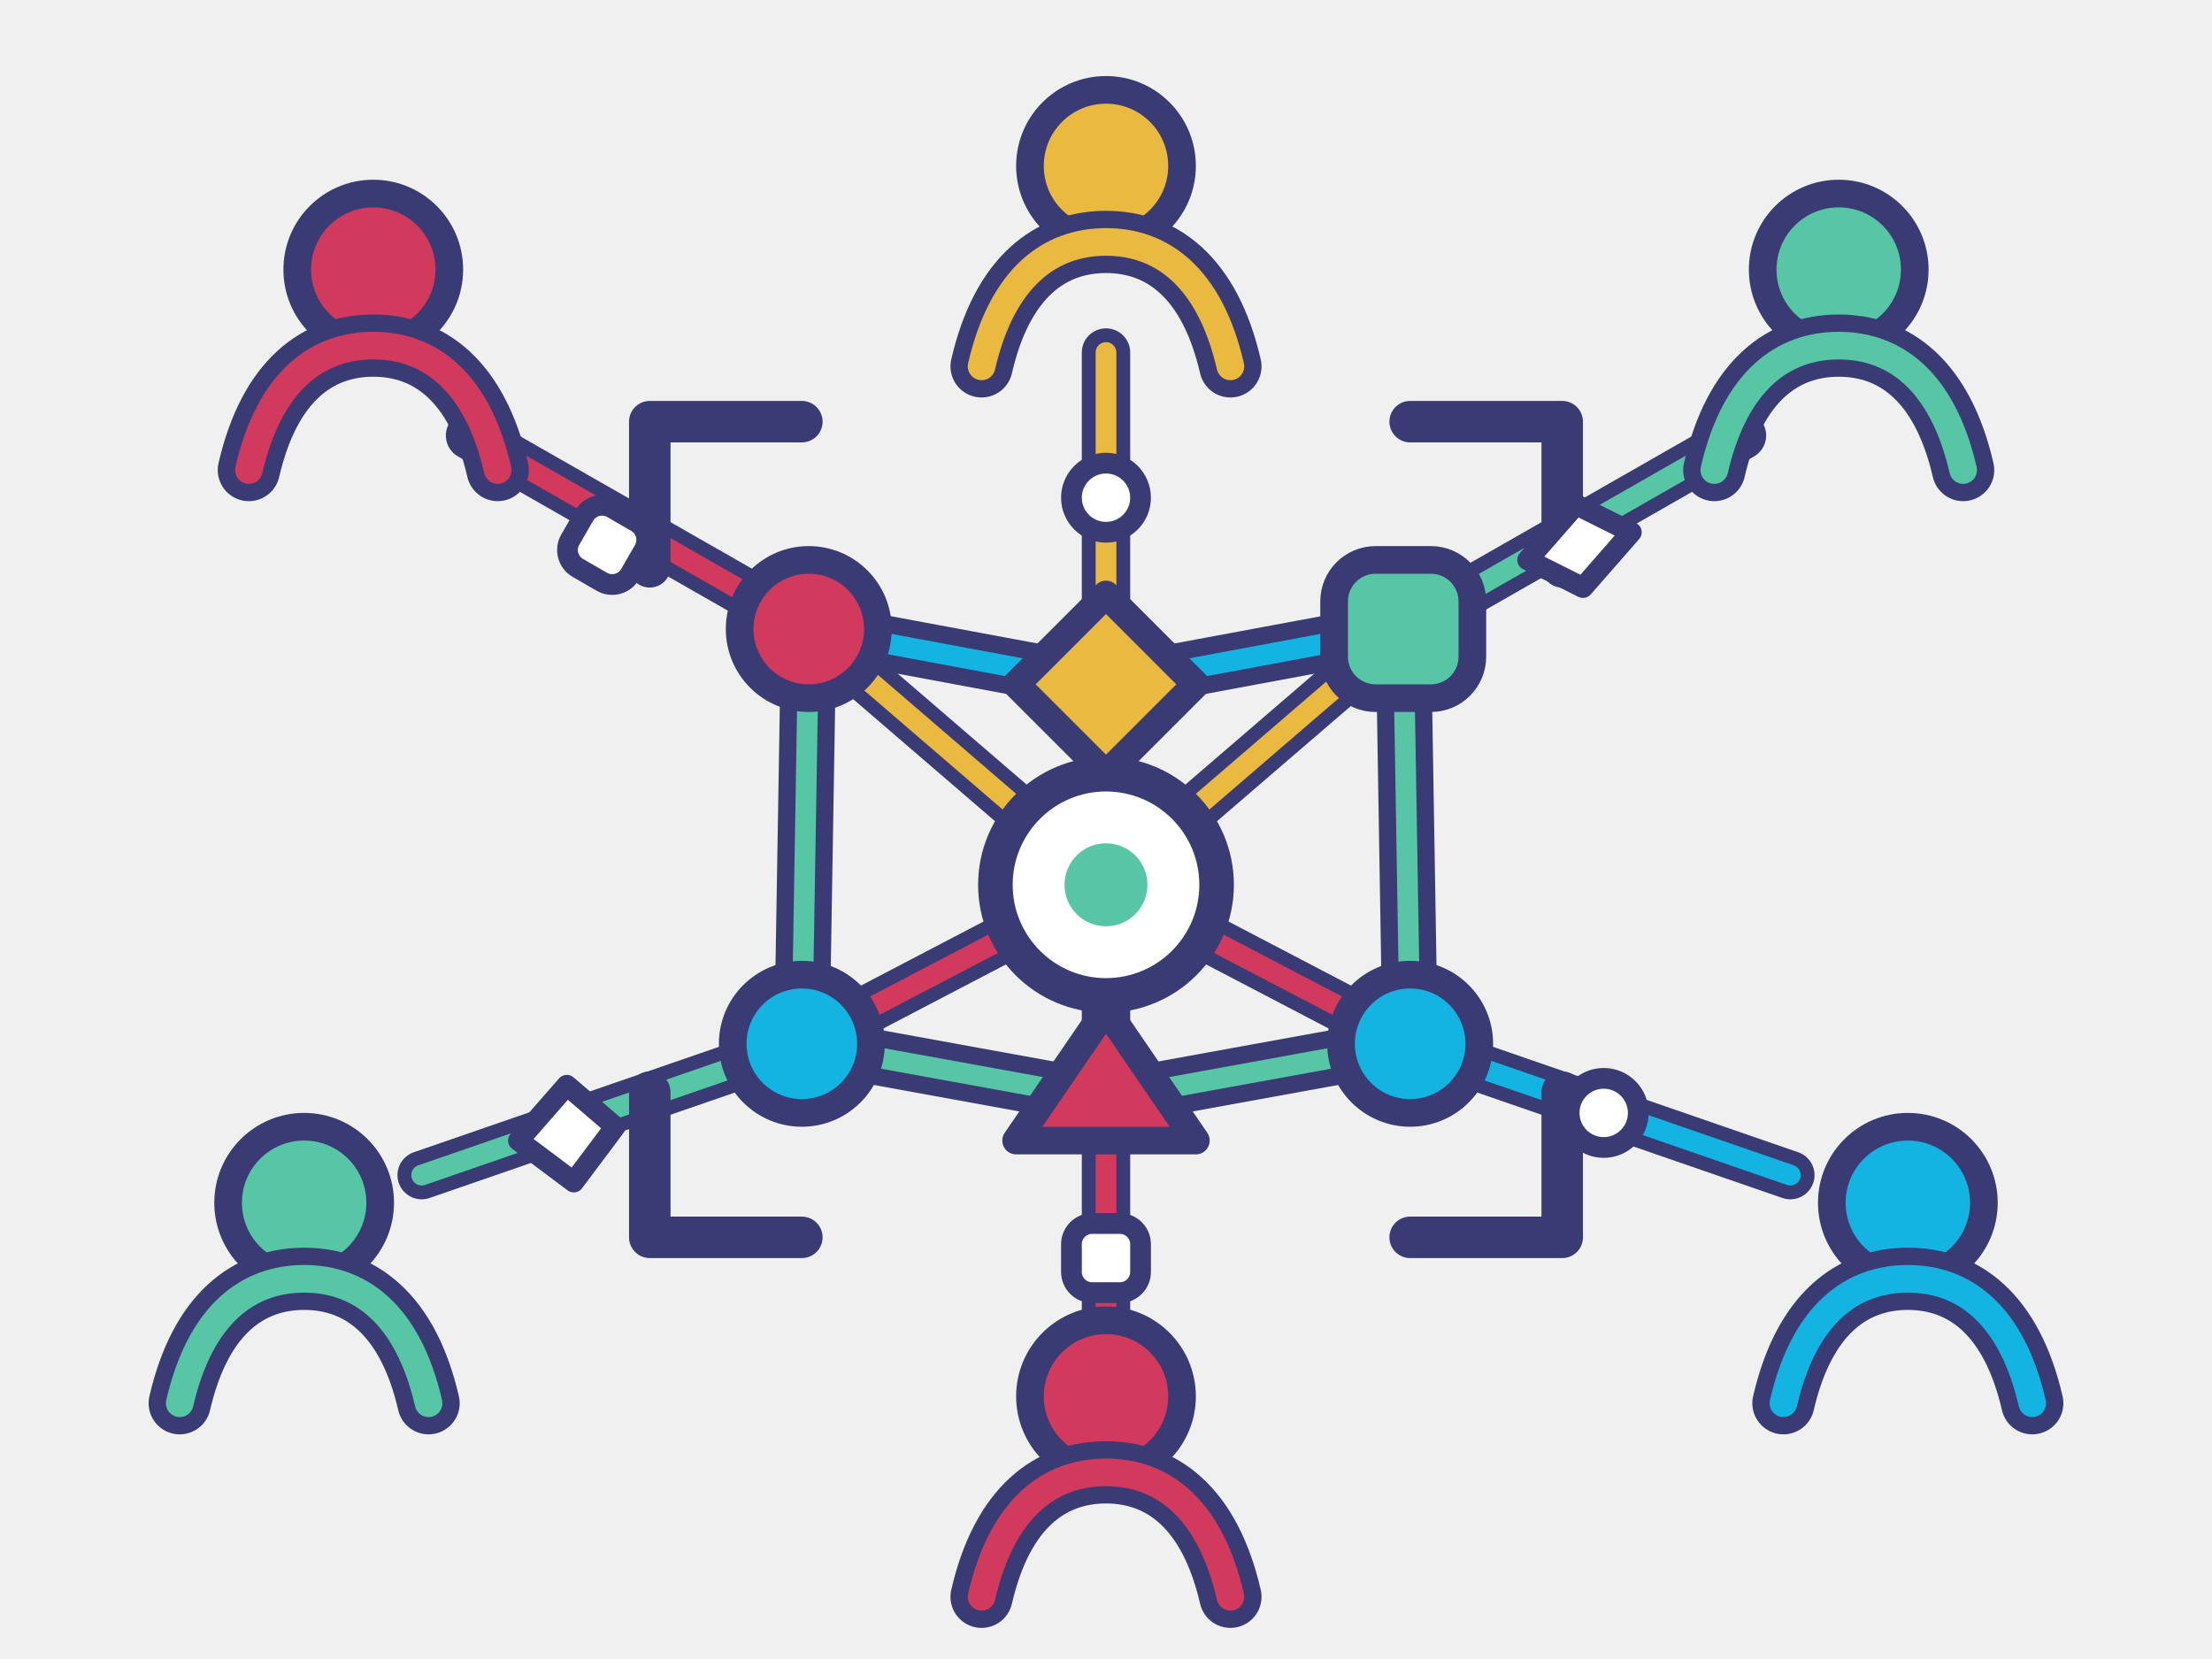
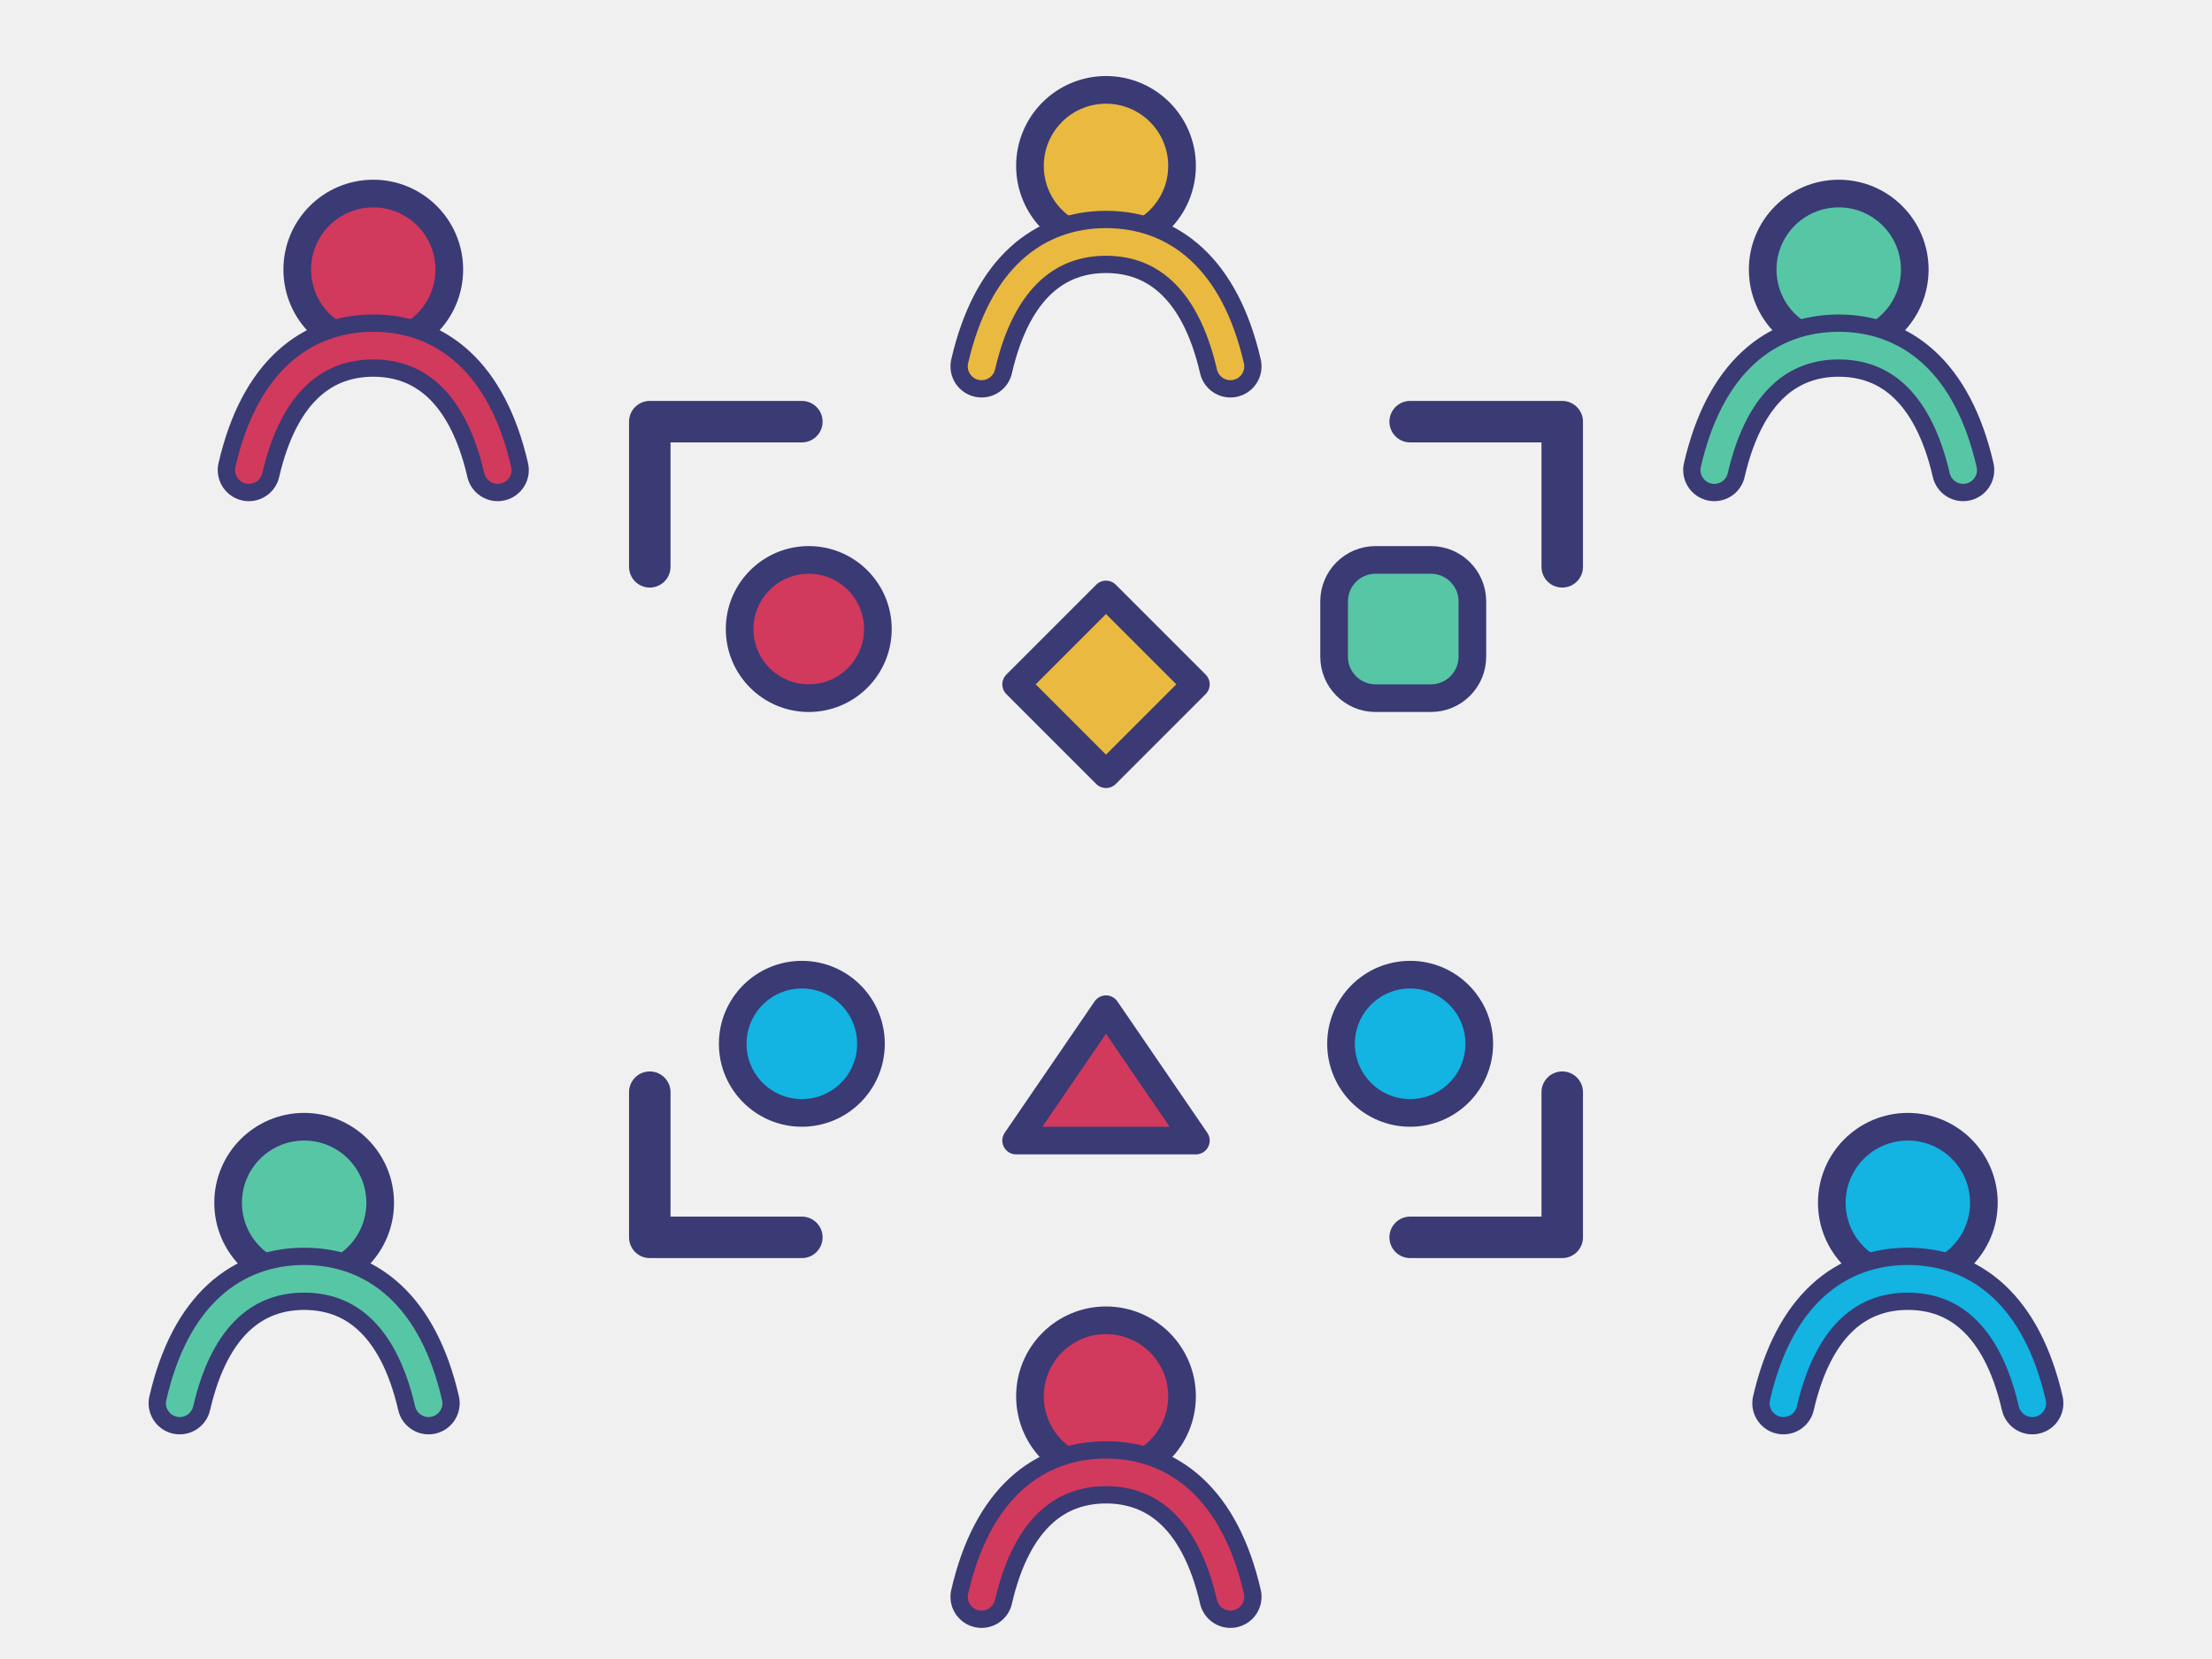
- <svg xmlns="http://www.w3.org/2000/svg" viewBox="0 0 320 240" fill="none" aria-hidden="true" focusable="false">
-   <g stroke="#3a3a75" stroke-linecap="round" stroke-linejoin="round">
-     <path d="M68 63L117 91" stroke-width="7" />
-     <path d="M68 63L117 91" stroke="#d1395d" stroke-width="3" />
-     <path d="M160 51V99" stroke-width="7" />
-     <path d="M160 51V99" stroke="#eab93f" stroke-width="3" />
-     <path d="M252 63L203 91" stroke-width="7" />
-     <path d="M252 63L203 91" stroke="#57c6a4" stroke-width="3" />
-     <path d="M259 170L204 151" stroke-width="7" />
-     <path d="M259 170L204 151" stroke="#13b3e2" stroke-width="3" />
-     <path d="M160 195V159" stroke-width="7" />
-     <path d="M160 195V159" stroke="#d1395d" stroke-width="3" />
-     <path d="M61 170L116 151" stroke-width="7" />
-     <path d="M61 170L116 151" stroke="#57c6a4" stroke-width="3" />
-     <path d="M117 91L160 99L203 91" stroke-width="8" />
-     <path d="M117 91L160 99L203 91" stroke="#13b3e2" stroke-width="3" />
-     <path d="M117 91L116 151L160 159L204 151L203 91" stroke-width="8" />
-     <path d="M117 91L116 151L160 159L204 151L203 91" stroke="#57c6a4" stroke-width="3" />
-     <path d="M117 91L160 128L203 91M116 151L160 128L204 151M160 99V159" stroke-width="7" />
-     <path d="M117 91L160 128L203 91" stroke="#eab93f" stroke-width="3" />
-     <path d="M116 151L160 128L204 151" stroke="#d1395d" stroke-width="3" />
-     <path d="M160 99V159" stroke="#13b3e2" stroke-width="3" />
-   </g>
-   <path d="M94 82V61H116M204 61H226V82M94 158V179H116M204 179H226V158" stroke="#3a3a75" stroke-width="6" stroke-linecap="round" stroke-linejoin="round" />
-   <circle cx="117" cy="91" r="10" fill="#d1395d" stroke="#3a3a75" stroke-width="4" />
-   <path d="M160 86L173 99L160 112L147 99Z" fill="#eab93f" stroke="#3a3a75" stroke-width="4" stroke-linejoin="round" />
-   <rect x="193" y="81" width="20" height="20" rx="6" fill="#57c6a4" stroke="#3a3a75" stroke-width="4" />
-   <rect x="106" y="141" width="20" height="20" rx="10" fill="#13b3e2" stroke="#3a3a75" stroke-width="4" />
-   <path d="M160 146L173 165H147Z" fill="#d1395d" stroke="#3a3a75" stroke-width="4" stroke-linejoin="round" />
-   <circle cx="204" cy="151" r="10" fill="#13b3e2" stroke="#3a3a75" stroke-width="4" />
-   <circle cx="160" cy="128" r="16" fill="#fff" stroke="#3a3a75" stroke-width="5" />
-   <circle cx="160" cy="128" r="6" fill="#57c6a4" />
-   <rect x="86" y="72" width="10" height="10" rx="3" fill="#fff" stroke="#3a3a75" stroke-width="3" transform="rotate(30 86 72)" />
-   <circle cx="160" cy="72" r="5" fill="#fff" stroke="#3a3a75" stroke-width="3" />
-   <path d="M228 73L236 77L229 85L221 81Z" fill="#fff" stroke="#3a3a75" stroke-width="3" stroke-linejoin="round" />
-   <circle cx="232" cy="161" r="5" fill="#fff" stroke="#3a3a75" stroke-width="3" />
-   <rect x="155" y="177" width="10" height="10" rx="3" fill="#fff" stroke="#3a3a75" stroke-width="3" />
-   <path d="M82 157L89 163L83 171L75 165Z" fill="#fff" stroke="#3a3a75" stroke-width="3" stroke-linejoin="round" />
-   <circle cx="54" cy="39" r="11" fill="#d1395d" stroke="#3a3a75" stroke-width="4" />
-   <path d="M36 68C39 55 46 50 54 50C62 50 69 55 72 68" stroke="#3a3a75" stroke-width="9" stroke-linecap="round" />
-   <path d="M36 68C39 55 46 50 54 50C62 50 69 55 72 68" stroke="#d1395d" stroke-width="4" stroke-linecap="round" />
-   <circle cx="160" cy="24" r="11" fill="#eab93f" stroke="#3a3a75" stroke-width="4" />
-   <path d="M142 53C145 40 152 35 160 35C168 35 175 40 178 53" stroke="#3a3a75" stroke-width="9" stroke-linecap="round" />
-   <path d="M142 53C145 40 152 35 160 35C168 35 175 40 178 53" stroke="#eab93f" stroke-width="4" stroke-linecap="round" />
-   <circle cx="266" cy="39" r="11" fill="#57c6a4" stroke="#3a3a75" stroke-width="4" />
-   <path d="M248 68C251 55 258 50 266 50C274 50 281 55 284 68" stroke="#3a3a75" stroke-width="9" stroke-linecap="round" />
-   <path d="M248 68C251 55 258 50 266 50C274 50 281 55 284 68" stroke="#57c6a4" stroke-width="4" stroke-linecap="round" />
-   <circle cx="276" cy="174" r="11" fill="#13b3e2" stroke="#3a3a75" stroke-width="4" />
-   <path d="M258 203C261 190 268 185 276 185C284 185 291 190 294 203" stroke="#3a3a75" stroke-width="9" stroke-linecap="round" />
-   <path d="M258 203C261 190 268 185 276 185C284 185 291 190 294 203" stroke="#13b3e2" stroke-width="4" stroke-linecap="round" />
-   <circle cx="160" cy="202" r="11" fill="#d1395d" stroke="#3a3a75" stroke-width="4" />
-   <path d="M142 231C145 218 152 213 160 213C168 213 175 218 178 231" stroke="#3a3a75" stroke-width="9" stroke-linecap="round" />
-   <path d="M142 231C145 218 152 213 160 213C168 213 175 218 178 231" stroke="#d1395d" stroke-width="4" stroke-linecap="round" />
-   <circle cx="44" cy="174" r="11" fill="#57c6a4" stroke="#3a3a75" stroke-width="4" />
-   <path d="M26 203C29 190 36 185 44 185C52 185 59 190 62 203" stroke="#3a3a75" stroke-width="9" stroke-linecap="round" />
-   <path d="M26 203C29 190 36 185 44 185C52 185 59 190 62 203" stroke="#57c6a4" stroke-width="4" stroke-linecap="round" />
+ <svg xmlns="http://www.w3.org/2000/svg" viewBox="0 0 320 240" fill="none" aria-hidden="true" focusable="false" version="1.1" id="svg39">
+   <defs id="defs39" />
+   <path d="M94 82V61H116M204 61H226V82M94 158V179H116M204 179H226V158" stroke="#3a3a75" stroke-width="6" stroke-linecap="round" stroke-linejoin="round" id="path21" />
+   <circle cx="117" cy="91" r="10" fill="#d1395d" stroke="#3a3a75" stroke-width="4" id="circle21" />
+   <path d="M160 86L173 99L160 112L147 99Z" fill="#eab93f" stroke="#3a3a75" stroke-width="4" stroke-linejoin="round" id="path22" />
+   <rect x="193" y="81" width="20" height="20" rx="6" fill="#57c6a4" stroke="#3a3a75" stroke-width="4" id="rect22" />
+   <rect x="106" y="141" width="20" height="20" rx="10" fill="#13b3e2" stroke="#3a3a75" stroke-width="4" id="rect23" />
+   <path d="M160 146L173 165H147Z" fill="#d1395d" stroke="#3a3a75" stroke-width="4" stroke-linejoin="round" id="path23" />
+   <circle cx="204" cy="151" r="10" fill="#13b3e2" stroke="#3a3a75" stroke-width="4" id="circle23" />
+   <circle cx="54" cy="39" r="11" fill="#d1395d" stroke="#3a3a75" stroke-width="4" id="circle28" />
+   <path d="M36 68C39 55 46 50 54 50C62 50 69 55 72 68" stroke="#3a3a75" stroke-width="9" stroke-linecap="round" id="path28" />
+   <path d="M36 68C39 55 46 50 54 50C62 50 69 55 72 68" stroke="#d1395d" stroke-width="4" stroke-linecap="round" id="path29" />
+   <circle cx="160" cy="24" r="11" fill="#eab93f" stroke="#3a3a75" stroke-width="4" id="circle29" />
+   <path d="M142 53C145 40 152 35 160 35C168 35 175 40 178 53" stroke="#3a3a75" stroke-width="9" stroke-linecap="round" id="path30" />
+   <path d="M142 53C145 40 152 35 160 35C168 35 175 40 178 53" stroke="#eab93f" stroke-width="4" stroke-linecap="round" id="path31" />
+   <circle cx="266" cy="39" r="11" fill="#57c6a4" stroke="#3a3a75" stroke-width="4" id="circle31" />
+   <path d="M248 68C251 55 258 50 266 50C274 50 281 55 284 68" stroke="#3a3a75" stroke-width="9" stroke-linecap="round" id="path32" />
+   <path d="M248 68C251 55 258 50 266 50C274 50 281 55 284 68" stroke="#57c6a4" stroke-width="4" stroke-linecap="round" id="path33" />
+   <circle cx="276" cy="174" r="11" fill="#13b3e2" stroke="#3a3a75" stroke-width="4" id="circle33" />
+   <path d="M258 203C261 190 268 185 276 185C284 185 291 190 294 203" stroke="#3a3a75" stroke-width="9" stroke-linecap="round" id="path34" />
+   <path d="M258 203C261 190 268 185 276 185C284 185 291 190 294 203" stroke="#13b3e2" stroke-width="4" stroke-linecap="round" id="path35" />
+   <circle cx="160" cy="202" r="11" fill="#d1395d" stroke="#3a3a75" stroke-width="4" id="circle35" />
+   <path d="M142 231C145 218 152 213 160 213C168 213 175 218 178 231" stroke="#3a3a75" stroke-width="9" stroke-linecap="round" id="path36" />
+   <path d="M142 231C145 218 152 213 160 213C168 213 175 218 178 231" stroke="#d1395d" stroke-width="4" stroke-linecap="round" id="path37" />
+   <circle cx="44" cy="174" r="11" fill="#57c6a4" stroke="#3a3a75" stroke-width="4" id="circle37" />
+   <path d="M26 203C29 190 36 185 44 185C52 185 59 190 62 203" stroke="#3a3a75" stroke-width="9" stroke-linecap="round" id="path38" />
+   <path d="M26 203C29 190 36 185 44 185C52 185 59 190 62 203" stroke="#57c6a4" stroke-width="4" stroke-linecap="round" id="path39" />
</svg>
